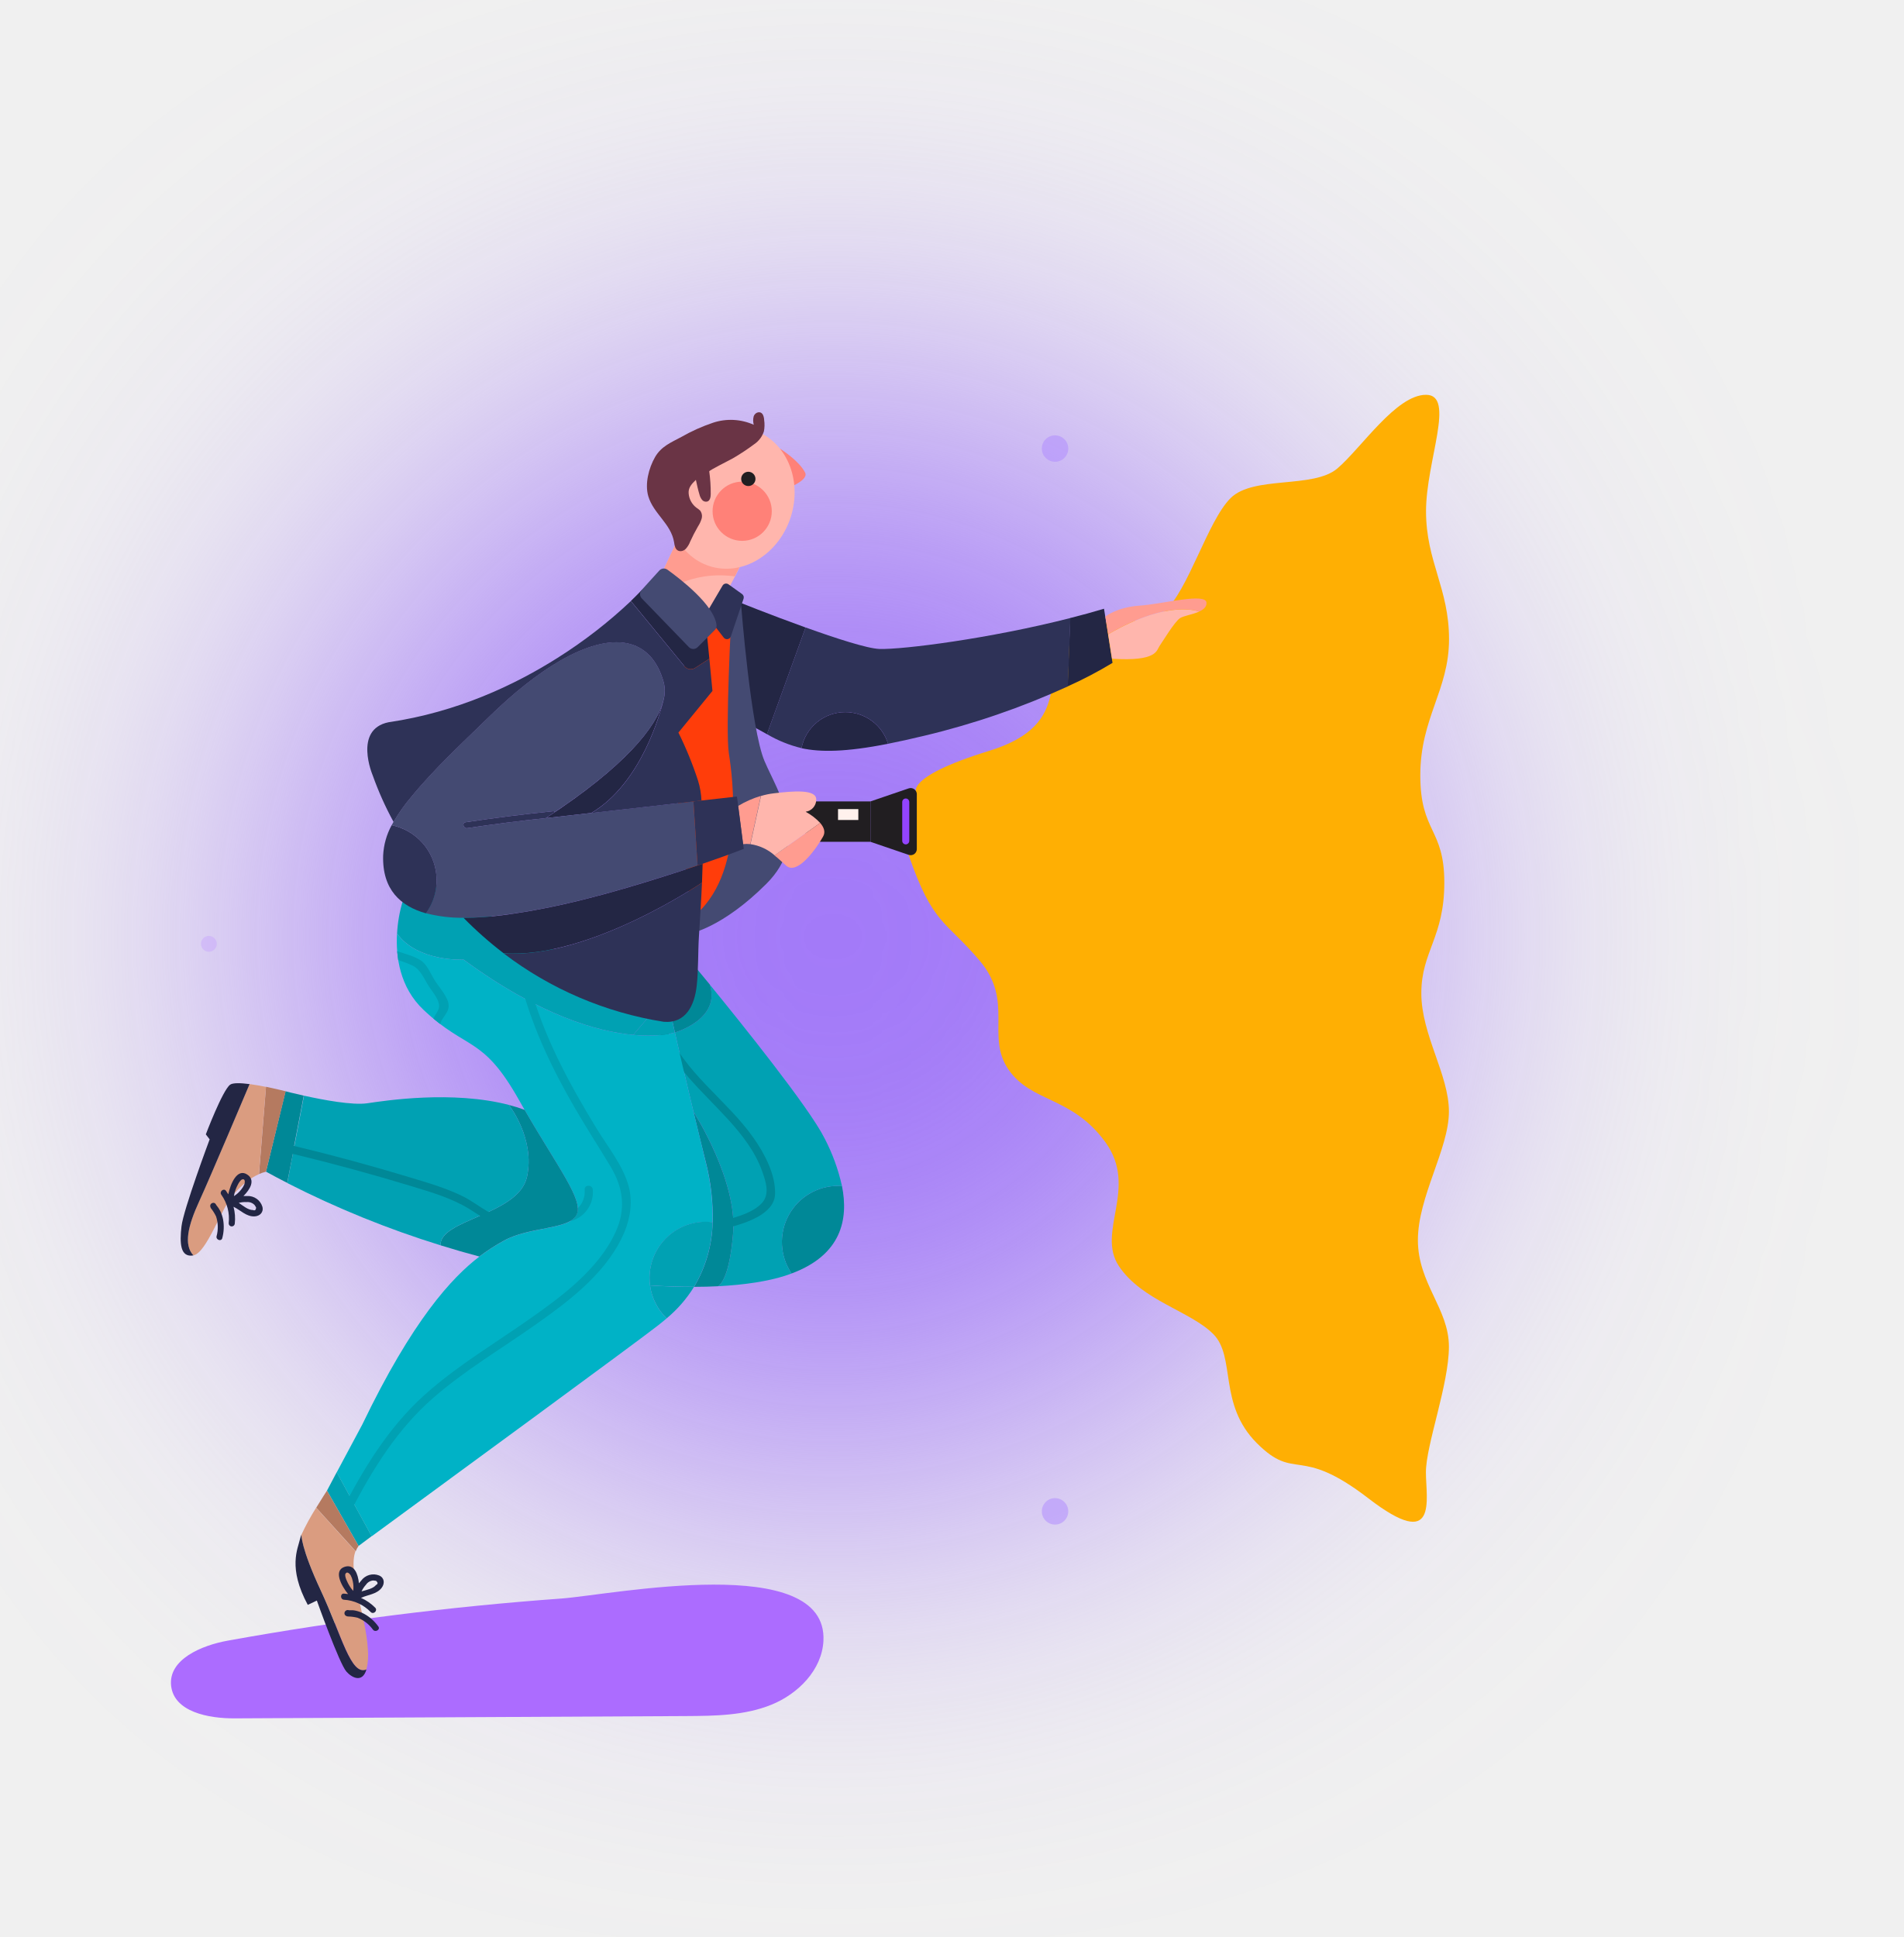
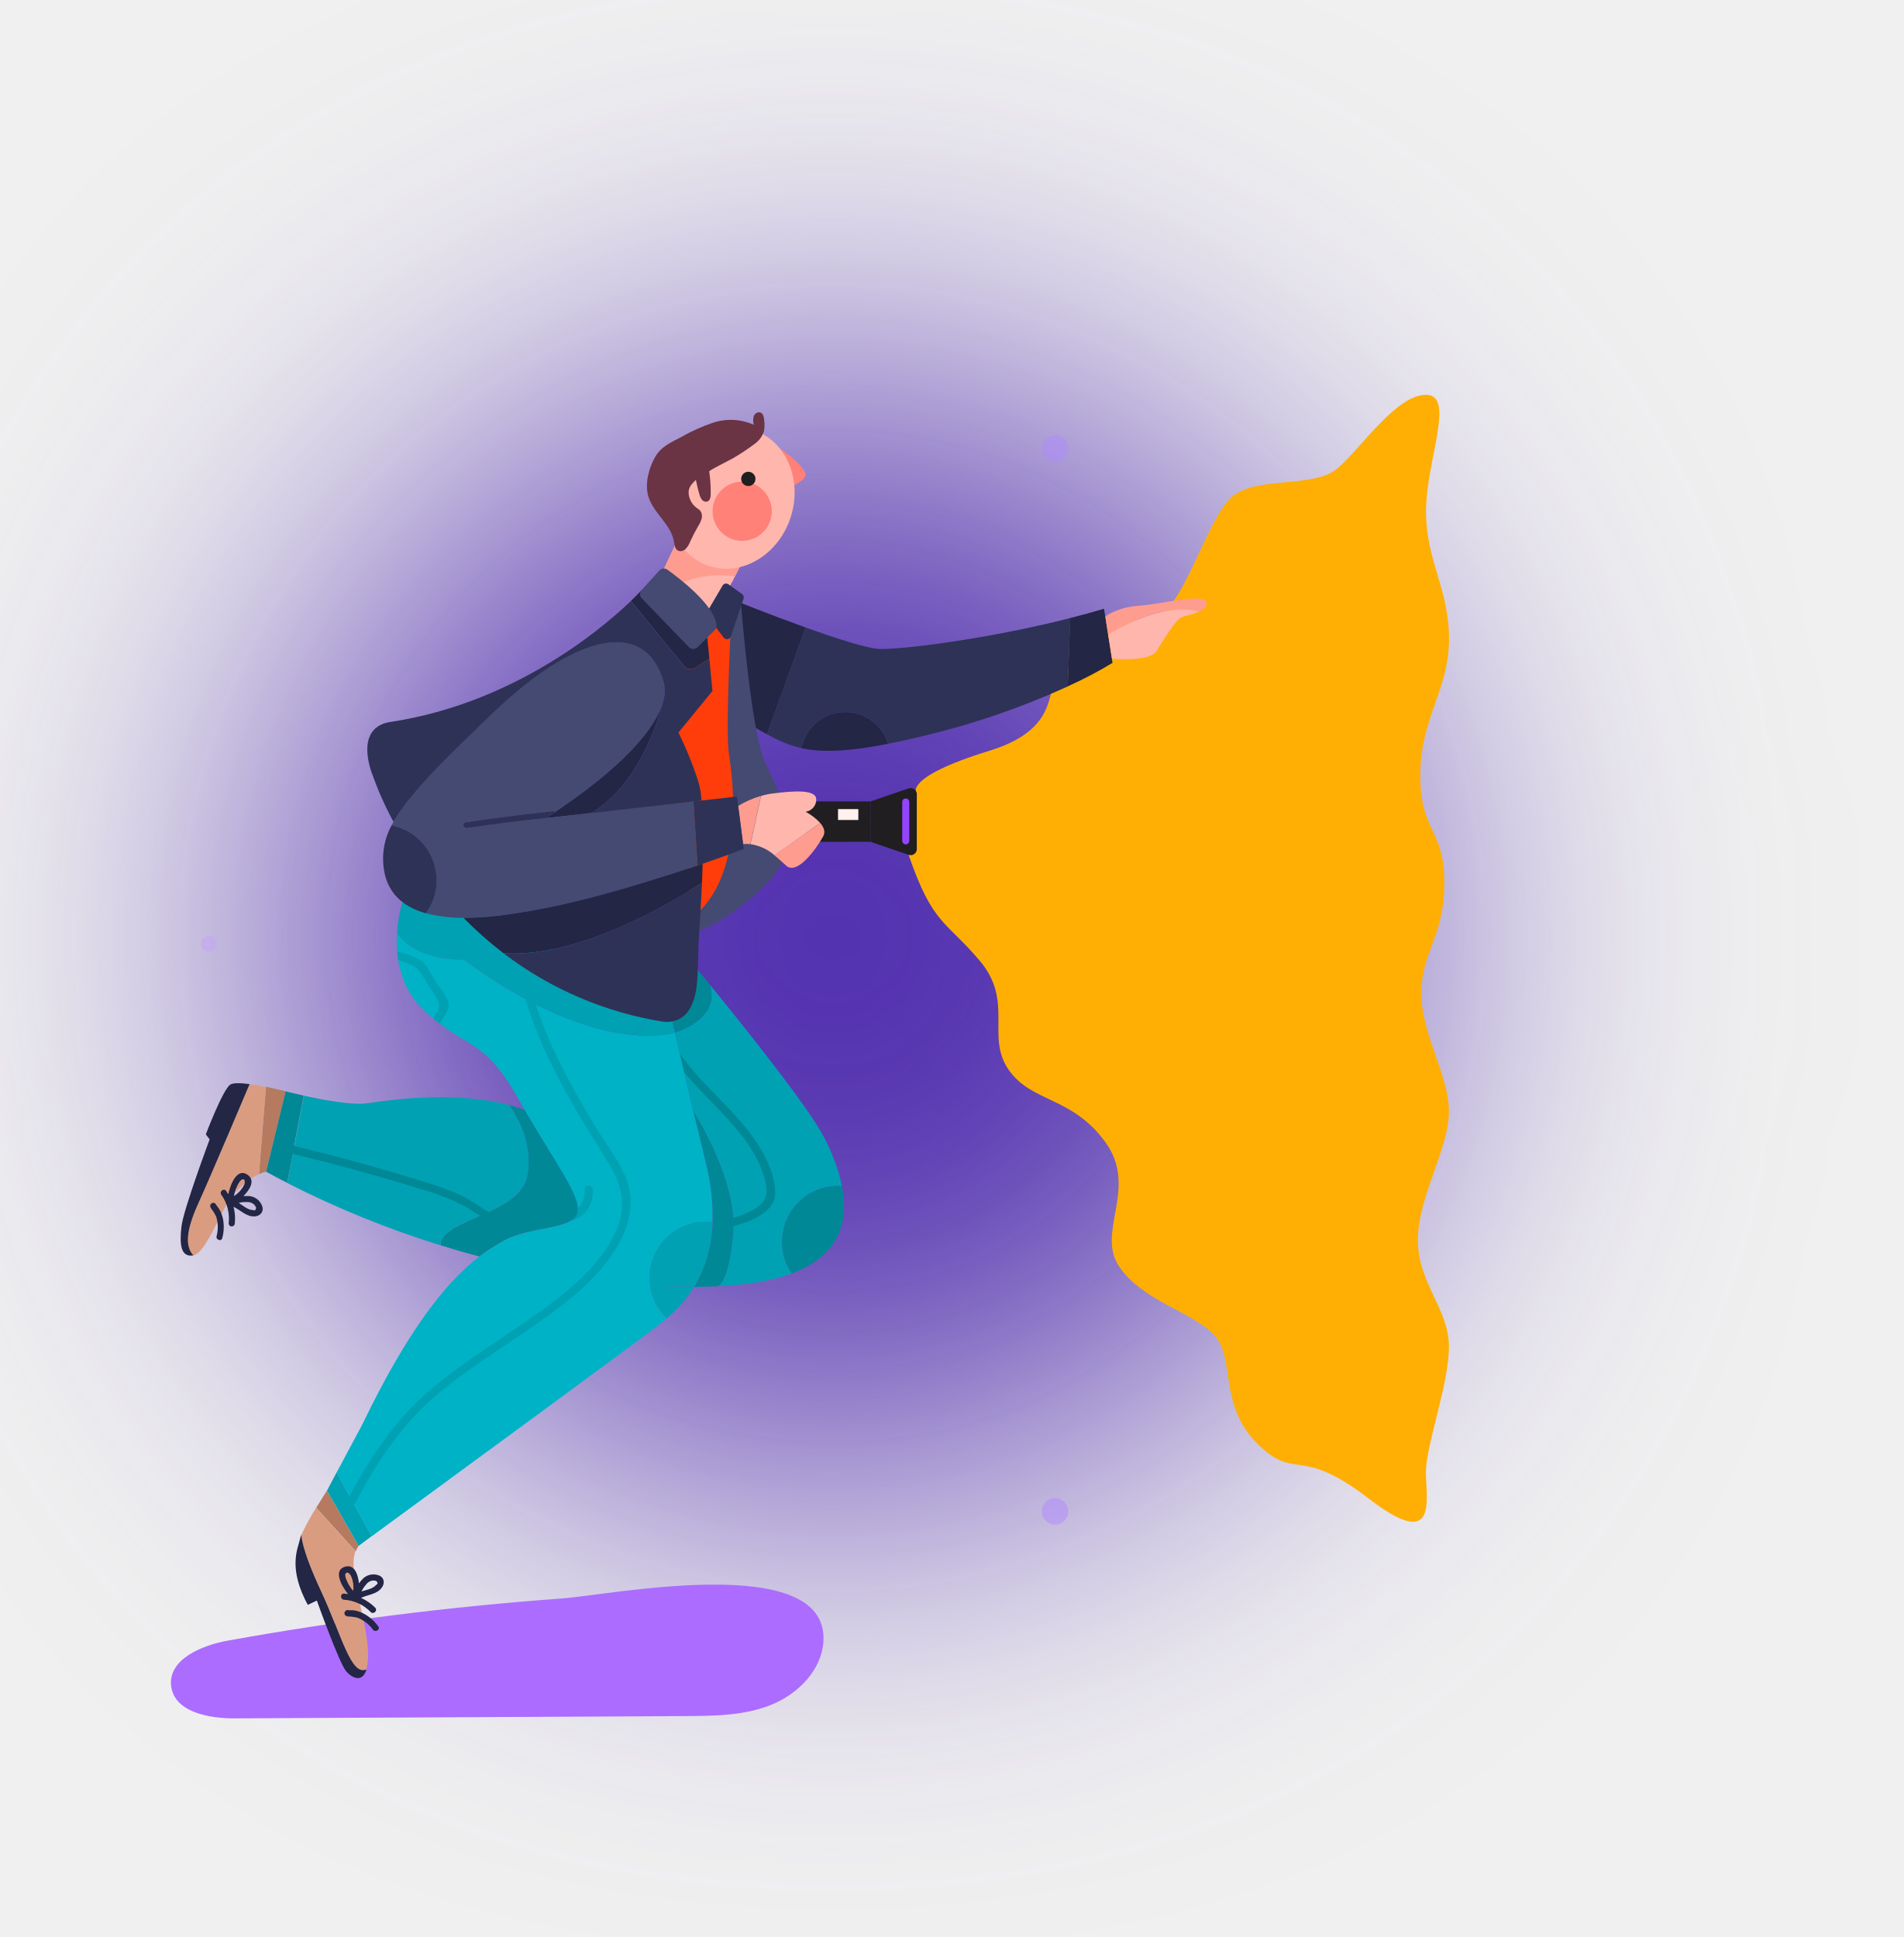
<svg xmlns="http://www.w3.org/2000/svg" width="1080" height="1099" viewBox="0 0 1080 1099" fill="none">
-   <g filter="url(#filter0_f_664_2)">
-     <circle cx="472.5" cy="531.5" r="307.5" fill="#A279F8" />
+   <g filter="url(#filter0_f_703_2)">
+     <circle cx="472.5" cy="531.5" r="307.5" fill="#5331B0" />
  </g>
-   <g clip-path="url(#clip0_664_2)">
+   <g clip-path="url(#clip0_703_2)">
    <path d="M129.257 930.842C114.28 933.544 95.329 941.523 97.082 956.581C98.836 971.316 118.269 975.032 133.102 974.952L389.07 973.649C405.496 973.552 422.372 973.391 437.59 967.214C452.809 961.037 466.226 947.475 467.111 931.083C469.83 880.055 347.211 904.797 318.559 906.953C255.08 911.556 191.89 919.53 129.257 930.842Z" fill="#AC6CFF" />
    <path d="M442.367 254.452C443.767 255.434 453.339 261.531 456.717 268.126C458.97 272.502 446.534 277.087 446.534 277.087L442.367 254.452Z" fill="#FF8178" />
    <path d="M383.84 307.427L376.488 323.095C382.934 329.716 389.865 335.847 397.225 341.434C400.125 343.326 402.646 345.743 404.658 348.561C410.734 338.895 416.251 328.889 421.179 318.591L383.84 307.427Z" fill="#FFB6AD" />
    <path d="M383.84 307.427C381.395 312.639 378.944 317.862 376.488 323.095C379.304 325.991 382.232 328.758 385.224 331.46C386.833 330.64 388.071 329.98 388.522 329.852C393.198 328.191 398.061 327.111 403.001 326.634C407.623 326.277 412.27 326.396 416.868 326.988C418.316 324.205 419.715 321.39 421.131 318.527L383.84 307.427Z" fill="#FF9C90" />
    <path d="M448.528 293.472C455.413 272.168 445.944 250.033 427.379 244.034C408.813 238.034 388.181 250.44 381.295 271.744C374.41 293.048 383.879 315.183 402.444 321.182C421.01 327.182 441.642 314.776 448.528 293.472Z" fill="#FFB6AD" />
    <path d="M421.022 306.864C430.298 306.864 437.817 299.344 437.817 290.069C437.817 280.793 430.298 273.274 421.022 273.274C411.746 273.274 404.227 280.793 404.227 290.069C404.227 299.344 411.746 306.864 421.022 306.864Z" fill="#FF8178" />
    <path d="M424.511 275.768C426.75 275.768 428.565 273.953 428.565 271.714C428.565 269.475 426.75 267.66 424.511 267.66C422.272 267.66 420.457 269.475 420.457 271.714C420.457 273.953 422.272 275.768 424.511 275.768Z" fill="#211E21" />
    <path d="M394.765 272.261C395.361 275.06 395.956 277.859 396.792 280.594C397.062 281.704 397.573 282.742 398.289 283.634C398.655 284.07 399.143 284.388 399.69 284.545C400.237 284.703 400.819 284.694 401.361 284.519C402.857 283.908 403.163 281.929 403.179 280.32C403.214 276.016 402.934 271.714 402.343 267.451C402.246 266.839 414.473 260.807 415.744 260.035C419.948 257.588 424.009 254.902 427.906 251.991C430.469 250.246 432.382 247.7 433.343 244.752C433.759 242.631 433.808 240.455 433.488 238.317C433.458 237.313 433.234 236.324 432.828 235.406C431.541 232.896 428.485 233.797 427.584 236.097C427.141 237.703 427.141 239.398 427.584 241.004C420.267 237.729 411.986 237.327 404.386 239.878C398.245 241.952 392.319 244.613 386.689 247.825C380.721 251.042 375.123 253.198 371.583 259.375C368.044 265.552 365.695 274.497 367.771 281.575C370.682 291.436 380.641 297.147 382.378 307.571C382.492 308.625 382.729 309.662 383.086 310.66C384.148 313.186 386.931 313.298 388.861 311.561C390.03 310.337 390.933 308.886 391.516 307.298C392.851 304.37 394.331 301.491 395.94 298.707C396.832 297.355 397.525 295.881 397.999 294.332C398.231 293.552 398.279 292.73 398.139 291.929C398 291.128 397.676 290.37 397.195 289.715C396.56 289.109 395.864 288.57 395.119 288.106C393.822 287.132 392.751 285.888 391.979 284.461C391.207 283.034 390.753 281.457 390.647 279.838C390.438 276.636 392.401 274.529 394.765 272.261Z" fill="#6A3445" />
    <path d="M477.634 672.904C481.398 691.774 477.424 711.947 449.03 722.549C445.783 717.759 443.902 712.176 443.59 706.398C443.277 700.62 444.544 694.866 447.254 689.754C449.965 684.642 454.017 680.365 458.976 677.383C463.934 674.4 469.611 672.824 475.397 672.824C476.154 672.824 476.894 672.824 477.618 672.904H477.634Z" fill="#008897" />
    <path d="M477.631 672.904C476.908 672.904 476.167 672.824 475.411 672.824C469.625 672.824 463.948 674.4 458.989 677.383C454.031 680.365 449.979 684.642 447.268 689.754C444.558 694.866 443.291 700.62 443.603 706.398C443.916 712.176 445.797 717.759 449.044 722.549C447.902 722.967 446.711 723.385 445.505 723.787C435.852 726.892 422.902 728.967 407.377 729.772C409.292 728.517 414.037 723.063 415.904 699.367C418.252 669.832 394.137 631.802 393.381 630.741C388.297 609.586 384.919 594.98 382.844 585.81C382.844 585.81 409.083 578.346 402.631 558.623C420.537 580.55 458.938 628.328 467.641 645.621C472.159 654.236 475.518 663.409 477.631 672.904Z" fill="#00A1B3" />
    <path d="M427.439 645.573C412.156 623.791 387.735 608.493 377.857 583.011C376.795 580.26 372.323 581.402 373.401 584.25C381.444 605.05 398.529 619.206 413.153 635.277C420.939 643.835 428.34 653.327 432.281 664.33C434.469 670.443 437.011 677.875 431.831 682.991C427.004 687.817 418.961 690.278 412.526 691.903C411.933 692.067 411.429 692.46 411.126 692.996C410.823 693.531 410.745 694.165 410.909 694.759C411.073 695.352 411.466 695.855 412.002 696.158C412.537 696.461 413.171 696.54 413.764 696.375C422.693 694.091 439.231 688.911 439.665 677.65C440.1 666.389 433.648 654.421 427.439 645.573Z" fill="#008897" />
    <path d="M393.383 630.741C394.123 631.867 418.238 669.832 415.905 699.367C414.039 723.063 409.293 728.517 407.379 729.772C403.089 729.997 398.536 730.115 393.721 730.125C400.372 719.015 404.009 706.362 404.274 693.415C404.567 681.927 403.256 670.454 400.381 659.327C397.71 648.694 395.41 639.202 393.383 630.741Z" fill="#008897" />
    <path d="M400.315 659.327C397.708 648.71 395.488 639.202 393.381 630.741C388.297 609.586 384.919 594.98 382.844 585.81C382.844 585.81 374.687 588.609 359.211 587.177C339.005 585.327 306.331 576.287 262.992 544.499C262.992 544.499 236.769 545.85 225.234 529.667C224.478 542.681 226.682 560.232 240.405 573.101C265.051 596.218 273.786 587.483 294.314 623.936L297.628 629.743C316.595 662.544 331.09 680.916 327.197 689.168C323.078 697.887 300.186 695.844 285.707 704.049C280.912 706.69 276.31 709.668 271.936 712.961C256.38 724.817 234.034 748.915 205.479 808.308L191 835.382L210.836 871.658C242.351 848.573 363.957 759.468 372.885 752.309C374.301 751.183 376.103 749.784 378.194 748.014C373.037 743.04 369.71 736.47 368.751 729.369C368.556 727.951 368.46 726.522 368.461 725.09C368.466 716.644 371.823 708.545 377.796 702.572C383.768 696.6 391.868 693.243 400.315 693.238C401.389 693.241 402.463 693.3 403.532 693.415H404.16C404.468 681.929 403.174 670.456 400.315 659.327Z" fill="#00B2C6" />
    <path d="M356.637 673.098C353.42 661.177 344.7 650.576 338.346 640.152C322.676 614.413 308.246 587.821 300.476 558.559C300.311 557.966 299.918 557.462 299.383 557.159C298.847 556.856 298.213 556.778 297.62 556.942C297.027 557.106 296.523 557.5 296.22 558.035C295.917 558.571 295.839 559.205 296.003 559.798C302.438 583.928 313.362 606.61 325.862 628.231C332.425 639.605 339.6 650.592 346.341 661.853C353.629 673.982 355.173 686.08 349.156 699.142C339.311 720.522 318.011 736.045 299.285 749.14C280.897 762.01 261.624 773.608 244.587 788.167C222.998 806.345 208.342 829.542 195.392 854.284C194.008 856.922 198.014 859.271 199.398 856.617C211.688 833.114 225.475 810.849 245.633 793.234C263.651 777.485 284.356 765.291 303.838 751.537C322.129 738.668 342.062 723.626 352.342 703.164C356.991 693.898 359.388 683.297 356.637 673.098Z" fill="#00A1B3" />
    <path d="M336.288 674.98C336.046 672.02 331.461 672.004 331.654 674.98C331.836 676.908 331.584 678.852 330.916 680.67C330.248 682.488 329.181 684.133 327.793 685.484C327.885 686.728 327.676 687.975 327.182 689.12C326.296 690.806 324.884 692.156 323.16 692.965C327.149 692.053 330.673 689.731 333.086 686.426C335.498 683.121 336.635 679.056 336.288 674.98Z" fill="#00A1B3" />
    <path d="M403.58 693.383H404.207C403.957 706.325 400.337 718.978 393.702 730.093C385.868 730.093 377.534 729.868 368.751 729.305C368.556 727.887 368.459 726.457 368.461 725.026C368.465 716.58 371.823 708.48 377.795 702.508C383.768 696.535 391.868 693.178 400.314 693.174C401.406 693.186 402.496 693.256 403.58 693.383Z" fill="#00A1B3" />
    <path d="M402.664 558.607C409.099 578.33 382.876 585.794 382.876 585.794C380.962 577.364 380.173 573.568 380.173 573.568L373.738 570.19L393.365 547.346C393.365 547.346 396.969 551.706 402.664 558.607Z" fill="#008897" />
    <path d="M368.75 729.337C377.534 729.9 385.867 730.158 393.702 730.125C389.534 736.878 384.296 742.909 378.193 747.982C373.036 743.007 369.709 736.438 368.75 729.337Z" fill="#00A1B3" />
    <path d="M380.141 573.568C380.141 573.568 380.929 577.364 382.843 585.794C382.843 585.794 374.687 588.593 359.211 587.161L373.706 570.19L380.141 573.568Z" fill="#00A1B3" />
    <path d="M373.706 570.19L359.227 587.161C339.021 585.311 306.347 576.271 263.007 544.483C263.007 544.483 236.785 545.834 225.25 529.651C225.566 523.61 226.592 517.627 228.307 511.827L247.451 503.188L373.706 570.19Z" fill="#00A1B3" />
    <path d="M297.612 629.695C316.579 662.496 331.074 680.867 327.18 689.12C323.062 697.839 300.17 695.796 285.691 704C280.896 706.642 276.294 709.62 271.92 712.913C264.648 710.982 257.312 708.864 249.912 706.558C249.14 691.807 294.281 689.458 298.963 667.66C303.596 646.2 289.133 627.443 288.699 626.928C291.715 627.7 294.689 628.623 297.612 629.695Z" fill="#008897" />
    <path d="M288.701 626.928C289.135 627.475 303.598 646.232 298.965 667.66C294.283 689.458 249.094 691.79 249.914 706.558C219.972 697.287 190.881 685.463 162.961 671.215L172.436 621.652C183.312 624.065 200.01 627.202 208.376 625.963C218.431 624.483 256.639 618.547 288.814 626.928H288.701Z" fill="#00A1B3" />
    <path d="M191.002 835.302L210.838 871.577L203.406 877.127L185.484 845.758L191.002 835.302Z" fill="#00A1B3" />
    <path d="M208.697 935.973C209.033 939.746 208.761 943.548 207.892 947.234C198.98 951.175 193.832 927.624 182.152 902.738C170.473 877.851 171.004 870.693 171.004 870.693C173.464 865.45 176.241 860.363 179.321 855.458L201.65 880.136C197.21 892.104 207.699 916.685 208.697 935.973Z" fill="#DA9C80" />
    <path d="M214.618 922.814C212.545 919.896 209.846 917.478 206.719 915.736C205.245 914.912 203.664 914.295 202.021 913.902C201.381 913.752 200.73 913.65 200.075 913.596C199.571 913.556 199.066 913.556 198.563 913.596H197.919C197.599 913.477 197.253 913.448 196.918 913.514C196.583 913.579 196.272 913.736 196.021 913.966L195.908 914.079C195.747 914.239 195.618 914.429 195.531 914.639C195.443 914.849 195.398 915.074 195.398 915.302C195.398 915.529 195.443 915.754 195.531 915.964C195.618 916.174 195.747 916.364 195.908 916.524C196.355 916.915 196.924 917.137 197.517 917.152C199.301 917.191 201.075 917.423 202.81 917.843C206.324 919.216 209.369 921.573 211.577 924.632C212.945 926.369 215.937 924.616 214.618 922.814Z" fill="#232644" />
    <path d="M212.831 912.149C210.513 909.816 207.787 907.93 204.787 906.582C208.713 904.765 213.748 904.556 216.531 900.856C218.349 898.442 218.14 895.209 215.083 893.89C213.321 893.175 211.372 893.066 209.54 893.578C207.709 894.09 206.1 895.196 204.964 896.721C204.626 897.123 204.128 897.702 203.613 898.33C203.098 892.973 200.942 887.198 195.473 888.983C189.038 891.107 193.607 899.681 197.451 904.427C196.695 904.314 195.923 904.218 195.135 904.169C192.899 904.025 192.931 907.499 195.135 907.644C200.883 907.99 206.291 910.482 210.289 914.626C211.946 916.251 214.44 913.741 212.831 912.149ZM211.721 896.721L213.33 896.914C214.456 897.896 214.472 898.684 213.33 899.263C211.625 901.386 208.101 902.014 205.093 902.915C205.727 901.531 206.574 900.256 207.603 899.134C208.055 898.451 208.656 897.878 209.361 897.46C210.066 897.042 210.856 896.79 211.673 896.721H211.721ZM196.02 892.909C196.776 891.3 198.433 892.909 198.932 893.793C199.477 894.802 199.868 895.886 200.09 897.011C200.523 898.85 200.621 900.751 200.379 902.625C199.501 901.681 198.735 900.64 198.095 899.52C197.323 898.233 195.28 894.437 195.971 892.909H196.02Z" fill="#232644" />
    <path d="M207.876 947.202C205.608 955.068 199.575 951.899 196.502 948.408C192.448 943.808 179.739 908.111 179.739 908.111L174.591 910.556C163.233 889.45 168.912 878.897 170.264 872.945C170.448 872.175 170.696 871.422 171.004 870.693C171.004 870.693 170.489 877.851 182.12 902.738C193.751 927.624 198.964 951.127 207.876 947.202Z" fill="#232644" />
    <path d="M185.484 845.758L203.405 877.127C202.724 878.051 202.182 879.07 201.797 880.152L179.387 855.426C182.604 850.118 185.484 845.758 185.484 845.758Z" fill="#B57A60" />
    <path d="M291.837 691.356C280.833 692.788 272.13 683.538 262.88 678.921C253.227 674.095 242.867 671.151 232.635 668.046C210.885 661.44 188.958 655.482 166.853 650.174L172.307 621.636C166.242 620.284 161.979 619.158 161.979 619.158L150.895 664.781C154.884 666.968 158.938 669.076 162.912 671.135L166.129 654.678C188.834 660.148 211.357 666.287 233.697 673.098C244.717 676.46 255.962 679.709 265.872 685.726C273.916 690.648 281.815 697.228 291.902 695.925C294.749 695.603 294.781 690.97 291.837 691.356Z" fill="#008897" />
    <path d="M162.06 619.158L150.895 664.781C149.54 665.12 148.217 665.572 146.938 666.132L150.895 616.6C156.992 617.871 162.06 619.158 162.06 619.158Z" fill="#B57A60" />
    <path d="M150.893 616.665L146.871 666.196C142.126 668.271 137.412 671.987 132.2 677.94C125.555 685.517 117.206 710.934 109.677 712.253C103.982 706.285 106.701 695.233 112.895 681.688C119.088 668.143 141.53 615.056 141.53 615.056C144.619 615.49 147.885 616.07 150.893 616.665Z" fill="#DA9C80" />
    <path d="M126.087 702.488C127.021 699.037 127.18 695.423 126.554 691.903C126.232 690.231 125.691 688.608 124.945 687.077C124.644 686.496 124.311 685.932 123.948 685.388C123.675 684.957 123.368 684.548 123.031 684.165C122.87 683.94 122.741 683.779 122.628 683.651C122.522 683.328 122.327 683.042 122.065 682.826C121.803 682.609 121.485 682.471 121.148 682.428L121.132 682.476C120.669 682.441 120.211 682.59 119.859 682.892C119.506 683.193 119.287 683.622 119.25 684.085C119.258 684.663 119.443 685.225 119.781 685.694C120.886 687.09 121.831 688.606 122.596 690.214C123.761 693.803 123.861 697.653 122.886 701.298C122.274 703.389 125.524 704.644 126.087 702.488Z" fill="#232644" />
    <path d="M133.182 694.332C133.545 691.099 133.305 687.826 132.474 684.68C136.383 686.562 139.729 690.343 144.346 690.15C147.371 690.037 149.703 687.801 148.835 684.632C148.277 682.814 147.13 681.233 145.574 680.138C144.019 679.043 142.144 678.496 140.244 678.583C139.713 678.583 138.957 678.583 138.12 678.583C141.933 674.787 145.054 669.478 140.196 666.373C134.469 662.689 130.752 671.682 129.498 677.634C129.111 676.974 128.693 676.315 128.227 675.671C126.924 673.854 124.253 676.074 125.556 677.875C128.909 682.558 130.395 688.323 129.723 694.043C129.707 694.489 129.863 694.924 130.16 695.258C130.456 695.592 130.869 695.799 131.314 695.836C131.759 695.873 132.201 695.738 132.549 695.458C132.897 695.178 133.123 694.775 133.182 694.332ZM144.443 683.715L145.263 685.018C145.263 686.514 144.604 687.029 143.478 686.546C140.743 686.546 138.04 684.23 135.434 682.476C136.909 682.096 138.433 681.944 139.954 682.026C140.782 681.947 141.616 682.058 142.394 682.35C143.172 682.643 143.873 683.11 144.443 683.715ZM137.461 669.14C139.247 668.657 138.941 671.038 138.619 671.955C138.183 673.008 137.592 673.989 136.866 674.867C135.72 676.366 134.314 677.646 132.715 678.647C132.879 677.37 133.198 676.116 133.664 674.915C134.195 673.548 135.836 669.607 137.461 669.14Z" fill="#232644" />
    <path d="M130.529 615.442C132.058 614.284 136.498 614.429 141.582 615.088C141.582 615.088 119.156 668.175 112.946 681.72C106.736 695.265 104.001 706.285 109.728 712.285C102.151 713.604 101.894 705.287 102.955 695.812C104.017 686.337 118.93 646.442 118.93 646.442L116.759 643.61C116.759 643.61 126.186 618.708 130.529 615.442Z" fill="#232644" />
    <path d="M225.896 544.724C228.749 545.605 231.539 546.68 234.245 547.942C238.525 550.065 240.68 555.535 243.238 559.524C245.491 563.16 250.558 568.34 248.676 572.812C247.839 574.807 246.649 576.126 245.845 577.911C247.196 579.038 248.483 580.067 249.738 581.016C249.834 580.694 249.915 580.389 250.011 580.083C251.314 576.866 254.58 574.292 254.516 570.688C254.516 565.862 249.062 560.184 246.649 556.291C244.236 552.398 242.386 547.33 238.702 544.917C235.018 542.504 229.773 541.153 225.301 539.689C225.429 541.298 225.703 543.003 225.896 544.724Z" fill="#00A1B3" />
    <path d="M520.103 450.584C520.103 450.584 510.885 441.495 561.11 426.019C611.336 410.543 588.057 380.043 607.201 362.669C626.345 345.295 647.05 358.229 660.499 346.872C673.948 335.514 685.033 295.571 698.08 282.621C711.127 269.671 745.039 277.457 758.729 265.729C772.42 254.002 791.982 224 808.955 224C825.927 224 808.955 261.547 808.955 290.069C808.955 318.591 822.002 333.713 822.002 362.669C822.002 391.625 805.705 407.278 805.705 439.886C805.705 472.494 819.331 469.711 819.331 500.791C819.331 531.871 806.284 539.818 806.284 563.53C806.284 587.242 821.937 609.586 821.937 630.709C821.937 651.831 804.338 678.969 804.338 703.598C804.338 728.227 821.937 742.512 821.937 764.037C821.937 785.561 808.89 819.826 808.89 835.318C808.89 850.809 816.081 880.795 776.281 850.134C736.48 819.472 735.193 841.012 713.009 818.829C690.824 796.645 701.265 769.908 688.218 756.862C675.171 743.815 647.79 737.944 634.743 718.382C621.696 698.82 646.004 674.03 626.989 647.938C607.973 621.845 585.161 625.754 572.114 606.852C559.067 587.95 575.332 568.243 555.818 545.142C536.303 522.042 529.177 524.905 515.422 484.994L520.103 450.584Z" fill="#FFAF03" />
    <path d="M626.28 345.376L631.107 376.101C622.904 381.064 614.405 385.517 605.656 389.437L607.088 350.652C613.7 348.995 620.103 347.242 626.28 345.376Z" fill="#232644" />
    <path d="M479.531 404.044C484.963 404.049 490.251 405.798 494.615 409.032C498.98 412.267 502.19 416.817 503.775 422.013C479.724 426.727 465.519 426.84 454.676 424.507C455.803 418.743 458.898 413.55 463.432 409.817C467.967 406.084 473.658 404.043 479.531 404.044Z" fill="#232644" />
    <path d="M456.992 356.025L435.081 416.56C431.863 414.774 428.372 412.812 424.527 410.769L417.594 341.016C417.594 341.016 436.851 348.786 456.992 356.025Z" fill="#232644" />
    <path d="M607.203 350.652L605.771 389.437C579.614 401.384 552.357 410.759 524.384 417.429C516.791 419.263 509.906 420.775 503.776 421.997C502.131 416.592 498.726 411.892 494.102 408.644C489.479 405.396 483.903 403.786 478.26 404.071C472.616 404.356 467.23 406.518 462.957 410.215C458.685 413.912 455.77 418.931 454.677 424.475C447.784 422.809 441.175 420.131 435.066 416.528L456.978 355.993C474.223 362.186 492.081 367.994 498.95 368.203C512.061 368.605 561.466 362.347 607.203 350.652Z" fill="#2E3257" />
    <path d="M628.645 359.902C663.007 339.761 680.221 347.032 680.221 347.032C676.489 348.641 671.309 349.462 669.426 350.7C666.289 352.743 659.372 364.278 657.731 366.594C656.09 368.911 656.508 375.442 630.832 373.737L628.645 359.902Z" fill="#FFB6AD" />
    <path d="M684.419 341.981C684.564 344.346 682.698 345.874 680.221 346.984C680.221 346.984 663.007 339.761 628.644 359.854L627.035 349.815C627.035 349.815 633.663 344.475 646.501 343.622C659.339 342.769 684.098 336.061 684.419 341.981Z" fill="#FF9C90" />
    <path d="M420.456 343.67C420.456 343.67 425.926 413.6 433.696 431.826C441.467 450.053 459.935 476.242 434.774 501.418C409.613 526.594 391.402 529.651 391.402 529.651L412.944 343.67H420.456Z" fill="#444A72" />
    <path d="M414.909 348.545C414.909 348.545 411.402 414.372 413.461 427.467C415.52 440.562 423.483 497.027 392.402 520.771L378.277 401.728L398.837 351.859L414.909 348.545Z" fill="#FF3D0A" />
    <path d="M413.252 331.525L420.957 337.043C421.36 337.332 421.659 337.743 421.813 338.214C421.966 338.686 421.965 339.194 421.81 339.665L414.587 361.092C414.452 361.488 414.213 361.84 413.894 362.111C413.576 362.382 413.19 362.561 412.777 362.631C412.365 362.7 411.942 362.656 411.552 362.504C411.163 362.353 410.822 362.098 410.565 361.768L401.282 349.783C401 349.417 400.834 348.975 400.805 348.513C400.777 348.051 400.887 347.592 401.122 347.193L409.905 332.233C410.069 331.955 410.288 331.715 410.549 331.527C410.81 331.339 411.108 331.208 411.422 331.141C411.737 331.075 412.062 331.074 412.377 331.14C412.692 331.206 412.99 331.337 413.252 331.525Z" fill="#2E3257" />
    <path d="M493.801 454.702H456.977V477.61H493.801V454.702Z" fill="#211E21" />
    <path d="M465.277 466.912C467.272 469.245 468.495 471.979 466.886 474.698C462.993 481.647 452.214 496.753 445.972 491.139C443.929 489.305 441.725 487.23 439.328 485.315L465.261 466.912H465.277Z" fill="#FF9C90" />
    <path d="M431.62 451.581L425.635 478.929C424.267 478.777 422.886 478.777 421.517 478.929L418.75 457.26C422.778 454.821 427.103 452.912 431.62 451.581Z" fill="#FF9C90" />
    <path d="M465.278 466.912L439.409 485.299C435.56 481.898 430.802 479.695 425.719 478.961L431.703 451.613C434.005 450.916 436.362 450.421 438.75 450.133C449.593 448.846 463.251 447.543 463.042 453.737C463.025 455.409 462.406 457.02 461.298 458.273C460.19 459.526 458.667 460.337 457.009 460.558C460.091 462.214 462.884 464.36 465.278 466.912Z" fill="#FFB6AD" />
    <path d="M515.487 485.026L493.801 477.626V454.702L515.487 447.302C516.004 447.125 516.557 447.072 517.098 447.148C517.64 447.225 518.156 447.428 518.605 447.741C519.053 448.055 519.421 448.47 519.679 448.953C519.937 449.436 520.077 449.972 520.088 450.519V481.68C520.097 482.238 519.972 482.79 519.723 483.289C519.474 483.789 519.109 484.221 518.657 484.549C518.206 484.877 517.682 485.092 517.13 485.175C516.578 485.258 516.015 485.207 515.487 485.026Z" fill="#211E21" />
    <path d="M486.913 459.062H475.395V465.239H486.913V459.062Z" fill="#FFF1ED" />
    <path d="M513.812 455.04V477.079" stroke="#9344FE" stroke-width="4" stroke-miterlimit="10" stroke-linecap="round" />
    <path d="M400.797 357.618L402.405 373.705L394.362 378.917C393.407 379.538 392.257 379.785 391.131 379.61C390.006 379.435 388.985 378.85 388.264 377.968L357.875 340.968C361.929 337.075 364.069 334.726 364.069 334.726L400.797 357.618Z" fill="#232644" />
    <path d="M376.282 397.529C374.673 403.964 364.023 444.294 335.42 461.265L309.68 464.177C354.709 434.738 372.518 412.345 376.282 397.529Z" fill="#232644" />
    <path d="M395.715 491.042C389.119 493.278 382.475 495.418 375.831 497.477C346.439 506.759 316.307 515.173 285.741 519.114C278.202 520.15 270.603 520.687 262.993 520.723C255.761 520.807 248.55 519.931 241.549 518.116C244.772 513.711 246.801 508.546 247.437 503.123C247.585 501.869 247.66 500.607 247.662 499.343C247.652 492.433 245.395 485.714 241.23 480.2C237.066 474.687 231.22 470.677 224.576 468.778C223.793 468.539 222.999 468.34 222.195 468.183L223.241 466.285C226.134 461.328 229.455 456.634 233.167 452.257C246.487 435.977 262.125 421.595 277.166 406.924C291.645 392.719 305.287 382.086 317.514 374.975C347.662 357.505 369.477 361.607 376.507 387.137C377.283 390.264 377.283 393.534 376.507 396.661C376.507 396.661 376.507 396.966 376.298 397.529C372.694 411.75 356.124 433.017 314.843 460.702C314.688 460.535 314.494 460.409 314.277 460.336C314.061 460.263 313.83 460.245 313.605 460.284C297.088 461.957 280.604 464.032 264.152 466.51C261.931 466.848 262.881 470.194 265.069 469.856C280.191 467.582 295.356 465.657 310.564 464.081L335.435 461.265L393.35 454.702L395.715 491.042Z" fill="#444A72" />
    <path d="M314.825 460.702C313.12 461.861 311.383 463.003 309.597 464.177L310.546 464.081C295.327 465.668 280.162 467.593 265.051 469.856C262.863 470.194 261.914 466.848 264.134 466.51C280.554 464.043 297.038 461.968 313.587 460.284C313.812 460.245 314.043 460.263 314.259 460.336C314.476 460.409 314.67 460.535 314.825 460.702Z" fill="#2E3257" />
    <path d="M395.715 491.042L398.594 490.061C398.498 493.648 398.385 497.204 398.224 500.775C398.224 500.775 334.196 544.338 285.692 540.847C277.653 534.703 270.062 527.994 262.977 520.771C270.586 520.735 278.185 520.198 285.724 519.162C316.291 515.189 346.439 506.807 375.814 497.525C382.475 495.434 389.119 493.294 395.715 491.042Z" fill="#232644" />
    <path d="M398.224 500.791C397.789 510.893 397.13 520.98 396.502 531.018C395.891 540.397 396.261 549.92 395.231 559.251C394.041 570.174 389.198 580.823 376.489 579.729C343.475 574.509 312.275 561.171 285.691 540.912C334.195 544.354 398.224 500.791 398.224 500.791Z" fill="#2E3257" />
    <path d="M384.855 415.643L404.16 392.027L402.406 373.769L394.362 378.981C393.408 379.603 392.257 379.85 391.132 379.675C390.006 379.499 388.985 378.914 388.265 378.032L357.876 341.032C345.119 353.079 331.218 363.855 316.37 373.206C292.046 388.633 259.324 404.077 220.392 409.787C200.347 413.906 211.399 439.838 211.399 439.838C214.644 448.969 218.608 457.829 223.255 466.333C226.148 461.376 229.469 456.682 233.181 452.305C246.502 436.025 262.139 421.643 277.181 406.972C291.66 392.767 305.302 382.134 317.528 375.024C347.676 357.553 369.491 361.655 376.521 387.185C377.298 390.312 377.298 393.582 376.521 396.709C376.521 396.709 376.521 397.014 376.312 397.577C374.703 404.012 364.053 444.342 335.45 461.314L393.365 454.75L397.934 454.235C397.776 450.415 397.128 446.63 396.003 442.975C392.958 433.605 389.232 424.47 384.855 415.643Z" fill="#2E3257" />
    <path d="M418.062 451.919L397.936 454.187L393.367 454.702L395.716 491.058L398.596 490.077C406.43 487.407 414.217 484.607 421.923 481.615L418.062 451.919Z" fill="#2E3257" />
    <path d="M224.56 468.778C223.772 468.553 222.952 468.344 222.179 468.183C219.301 473.463 217.651 479.325 217.353 485.331C216.742 504.861 227.392 514.191 241.581 518.181C244.805 513.775 246.833 508.61 247.469 503.188C247.618 501.933 247.693 500.671 247.694 499.407C247.696 492.48 245.438 485.742 241.263 480.214C237.088 474.687 231.224 470.672 224.56 468.778Z" fill="#2E3257" />
    <path d="M378.531 323.16C385.658 328.275 405.349 343.332 406.475 354.77C406.515 355.268 406.445 355.768 406.27 356.235C406.095 356.702 405.819 357.125 405.462 357.473L395.777 367.173C395.452 367.503 395.066 367.764 394.639 367.942C394.212 368.121 393.754 368.213 393.292 368.213C392.829 368.213 392.371 368.121 391.945 367.942C391.518 367.764 391.131 367.503 390.806 367.173L364.053 339.504C363.427 338.856 363.078 337.991 363.078 337.091C363.078 336.191 363.427 335.325 364.053 334.678L373.979 323.739C374.537 323.105 375.308 322.697 376.146 322.591C376.984 322.484 377.832 322.686 378.531 323.16Z" fill="#444A72" />
    <circle cx="118.5" cy="535.5" r="4.5" fill="#C49CFF" fill-opacity="0.39" />
    <circle cx="598.5" cy="254.5" r="7.5" fill="#AF89FF" fill-opacity="0.51" />
    <circle cx="598.5" cy="857.5" r="7.5" fill="#AF89FF" fill-opacity="0.51" />
  </g>
  <defs>
-     <filter id="filter0_f_664_2" x="-135" y="-76" width="1215" height="1215" filterUnits="userSpaceOnUse" color-interpolation-filters="sRGB">
+     <filter id="filter0_f_703_2" x="-135" y="-76" width="1215" height="1215" filterUnits="userSpaceOnUse" color-interpolation-filters="sRGB">
      <feFlood flood-opacity="0" result="BackgroundImageFix" />
      <feBlend mode="normal" in="SourceGraphic" in2="BackgroundImageFix" result="shape" />
-       <feGaussianBlur stdDeviation="150" result="effect1_foregroundBlur_664_2" />
+       <feGaussianBlur stdDeviation="150" result="effect1_foregroundBlur_703_2" />
    </filter>
-     <clipPath id="clip0_664_2">
+     <clipPath id="clip0_703_2">
      <rect width="725" height="751" fill="white" transform="translate(97 224)" />
    </clipPath>
  </defs>
</svg>
